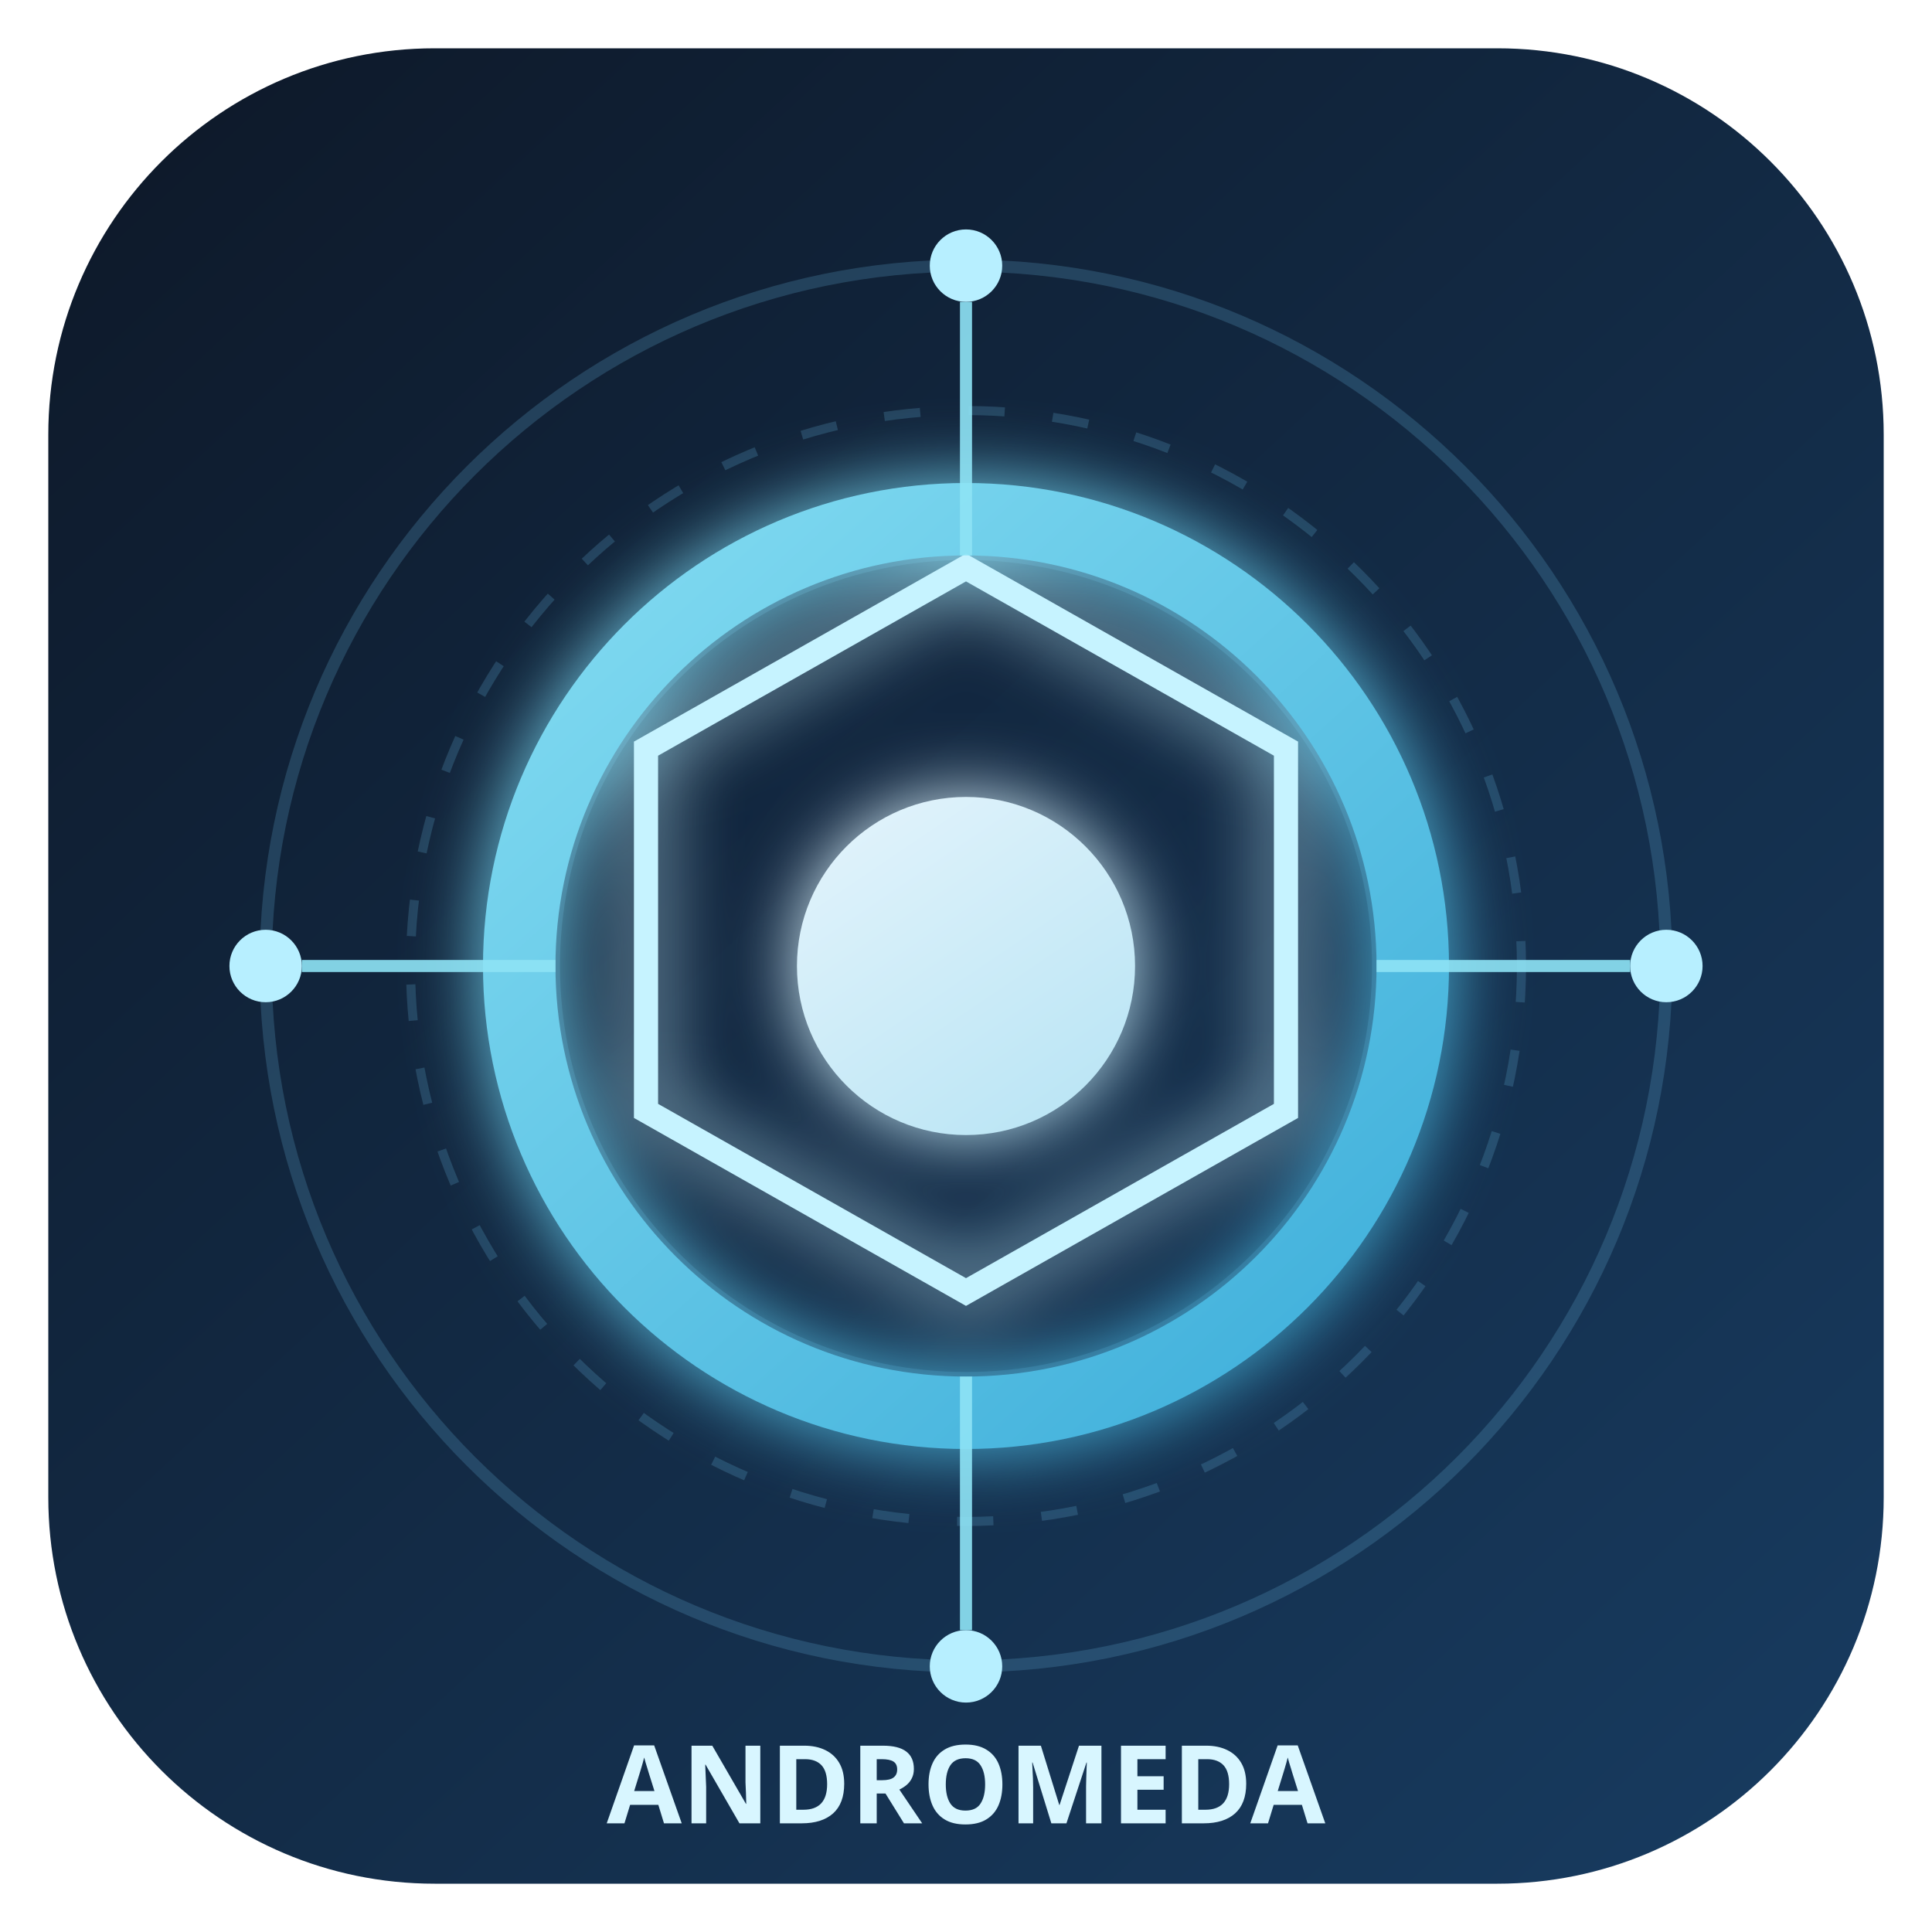
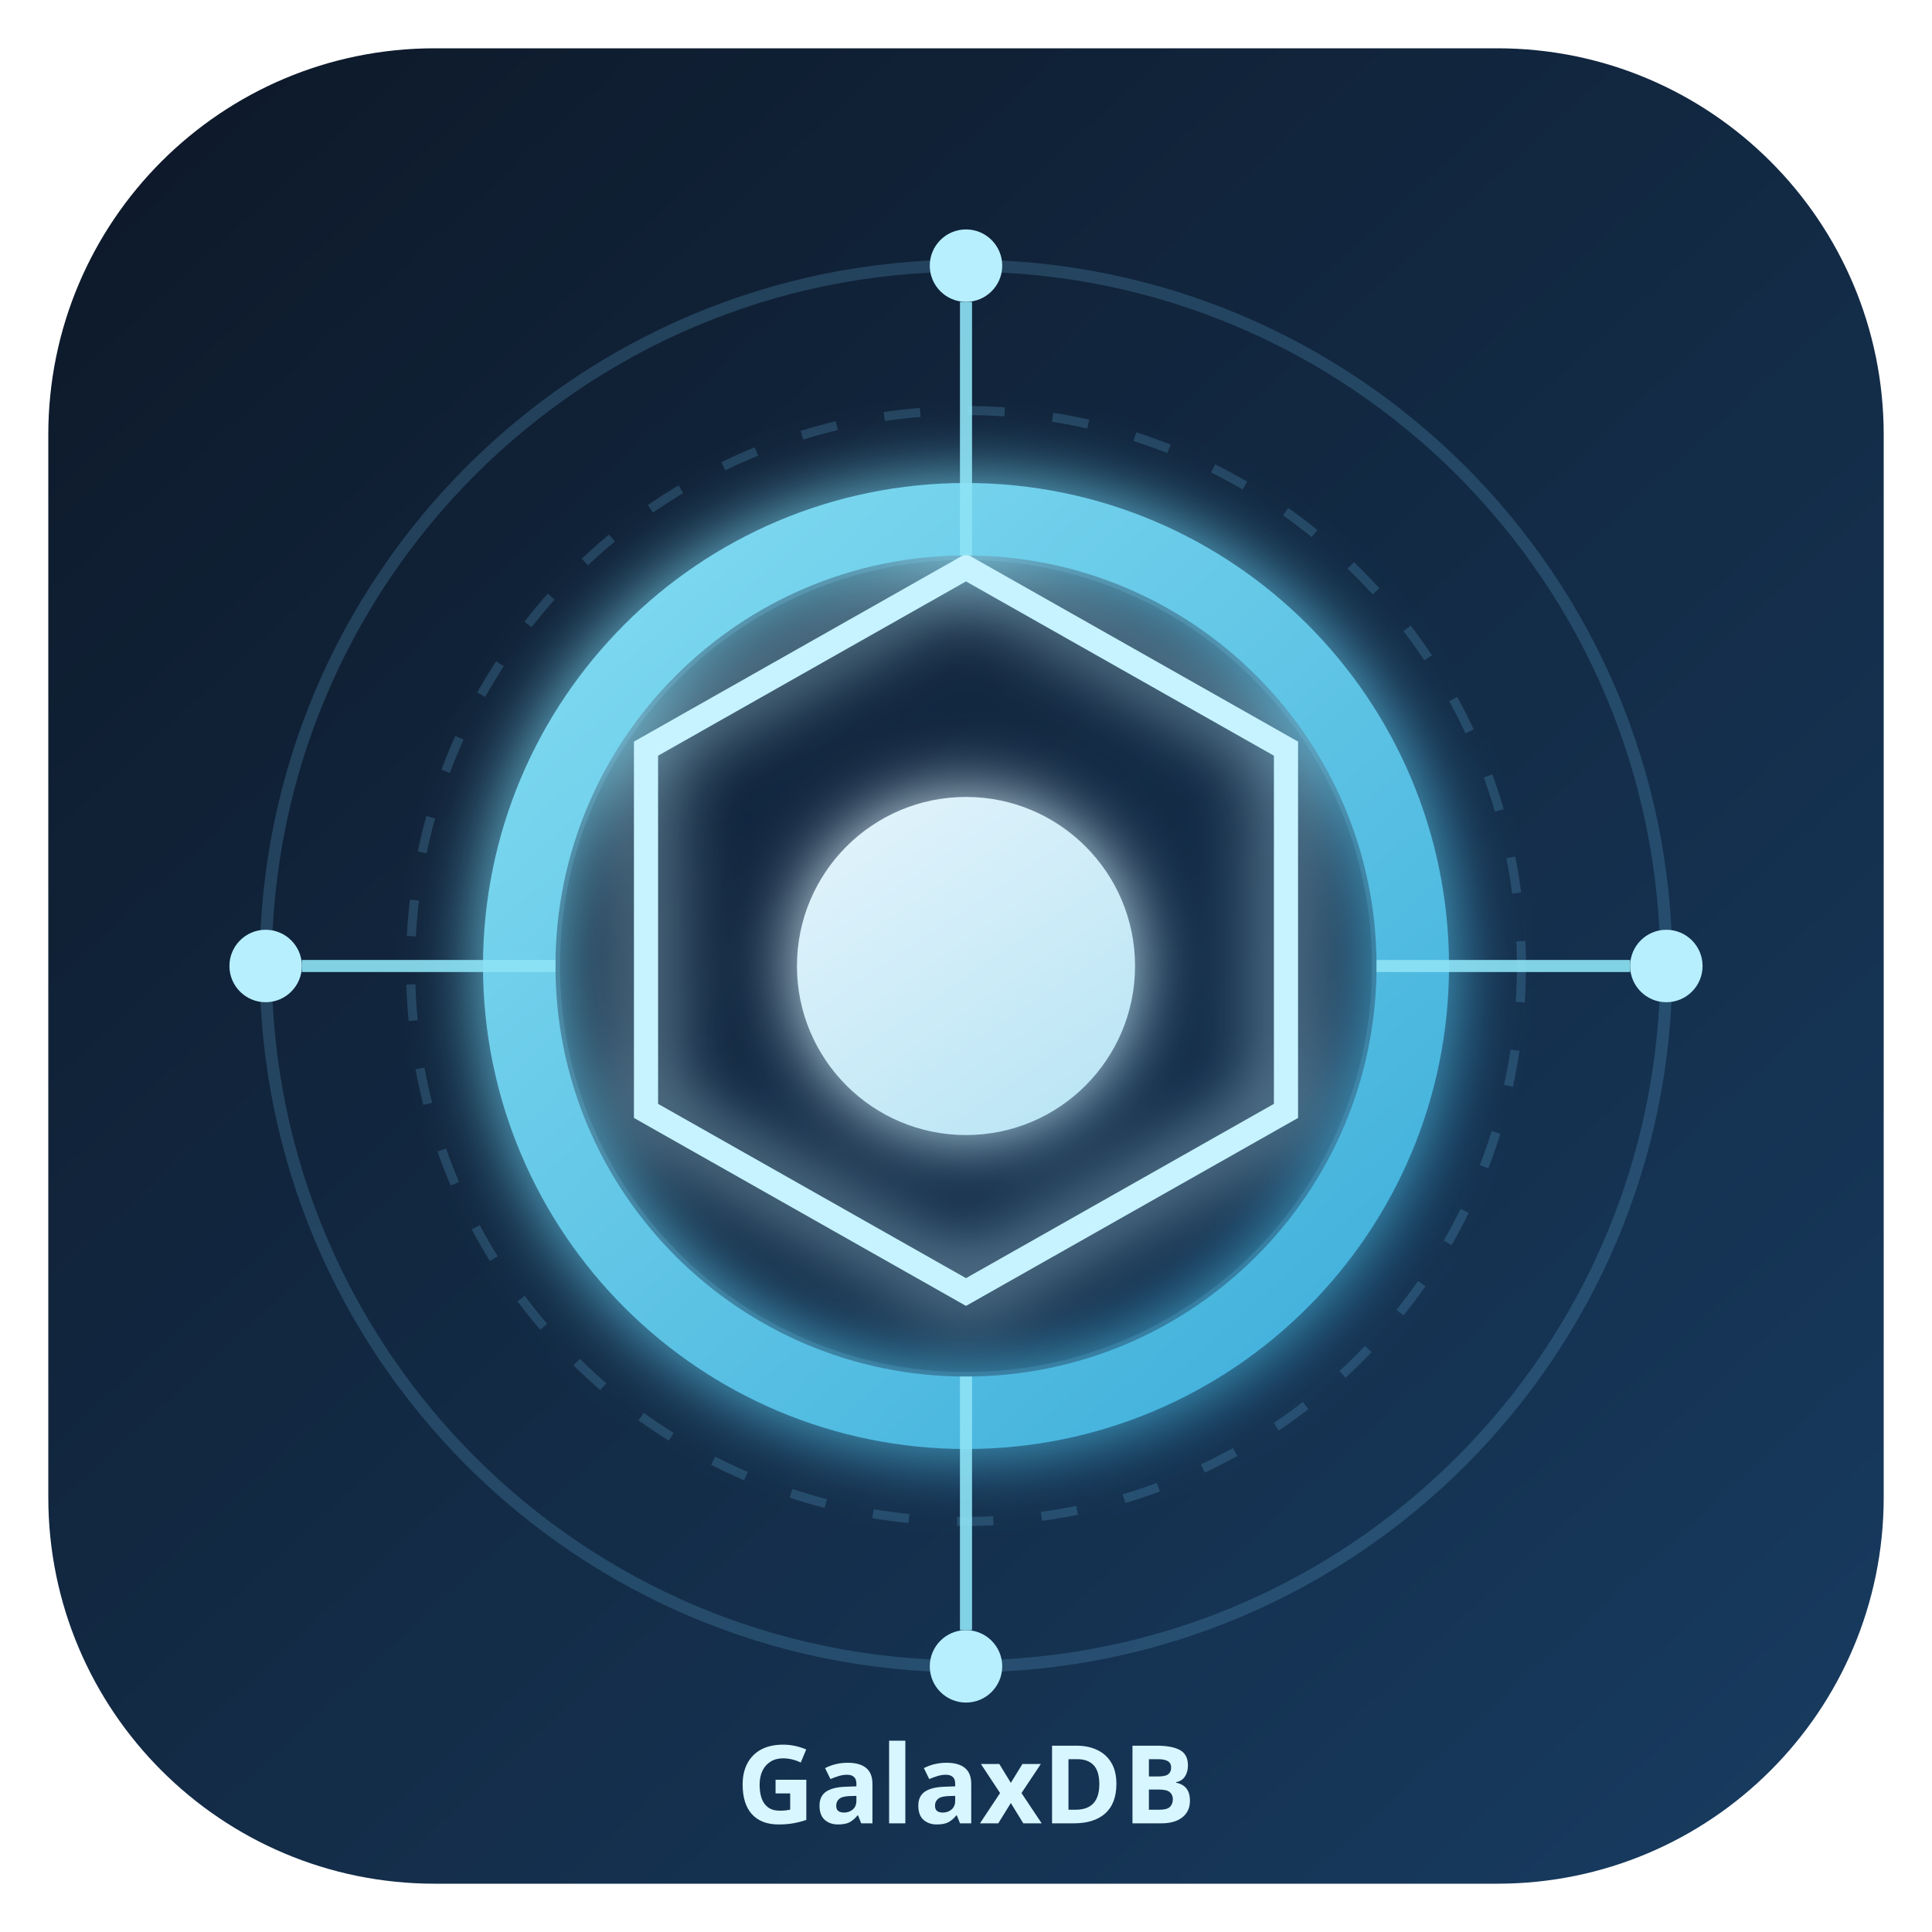
<svg xmlns="http://www.w3.org/2000/svg" width="320" height="320" viewBox="0 0 320 320" fill="none">
  <defs>
    <linearGradient id="bg" x1="32" y1="20" x2="290" y2="300" gradientUnits="userSpaceOnUse">
      <stop stop-color="#0E1A2B" />
      <stop offset="1" stop-color="#173A5E" />
    </linearGradient>
    <linearGradient id="ring" x1="70" y1="58" x2="254" y2="262" gradientUnits="userSpaceOnUse">
      <stop stop-color="#8EE3F5" />
      <stop offset="1" stop-color="#31A6D6" />
    </linearGradient>
    <linearGradient id="core" x1="122" y1="100" x2="206" y2="224" gradientUnits="userSpaceOnUse">
      <stop stop-color="#F8FBFF" />
      <stop offset="1" stop-color="#9EDBF0" />
    </linearGradient>
    <filter id="softGlow" x="0" y="0" width="320" height="320" filterUnits="userSpaceOnUse" color-interpolation-filters="sRGB">
      <feGaussianBlur stdDeviation="6" result="blur" />
      <feComposite in="SourceGraphic" in2="blur" operator="over" />
    </filter>
  </defs>
  <rect x="8" y="8" width="304" height="304" rx="64" fill="url(#bg)" />
  <g opacity="0.25">
    <circle cx="160" cy="160" r="116" stroke="#5DA5CB" stroke-width="2" />
    <circle cx="160" cy="160" r="92" stroke="#5DA5CB" stroke-width="1.5" stroke-dasharray="6 8" />
    <circle cx="160" cy="160" r="68" stroke="#5DA5CB" stroke-width="1.5" />
  </g>
  <g filter="url(#softGlow)">
    <circle cx="160" cy="160" r="74" fill="none" stroke="url(#ring)" stroke-width="12" />
    <path d="M160 94L213 124V184L160 214L107 184V124L160 94Z" fill="none" stroke="#C6F3FF" stroke-width="4" />
    <circle cx="160" cy="160" r="28" fill="url(#core)" />
  </g>
  <g fill="#B7EFFF">
    <circle cx="160" cy="44" r="6" />
    <circle cx="160" cy="276" r="6" />
    <circle cx="44" cy="160" r="6" />
    <circle cx="276" cy="160" r="6" />
  </g>
  <g stroke="#8EE3F5" stroke-width="2" opacity="0.9">
    <path d="M160 50V92" />
    <path d="M160 228V270" />
    <path d="M50 160H92" />
    <path d="M228 160H270" />
  </g>
-   <text x="160" y="302" text-anchor="middle" fill="#D8F6FF" font-size="18" font-family="Verdana, sans-serif" font-weight="700">ANDROMEDA</text>
+   <text x="160" y="302" text-anchor="middle" fill="#D8F6FF" font-size="18" font-family="Verdana, sans-serif" font-weight="700">GalaxDB</text>
</svg>
